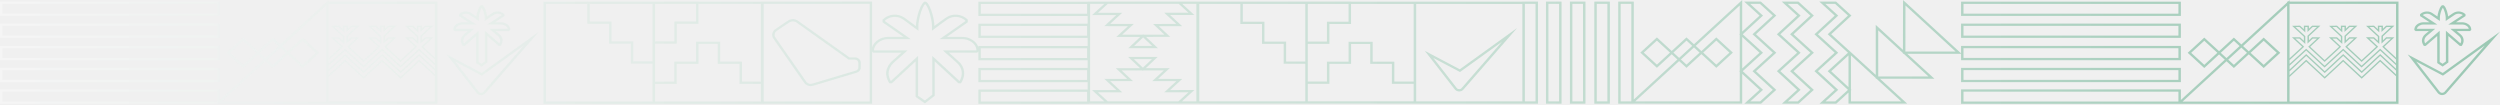
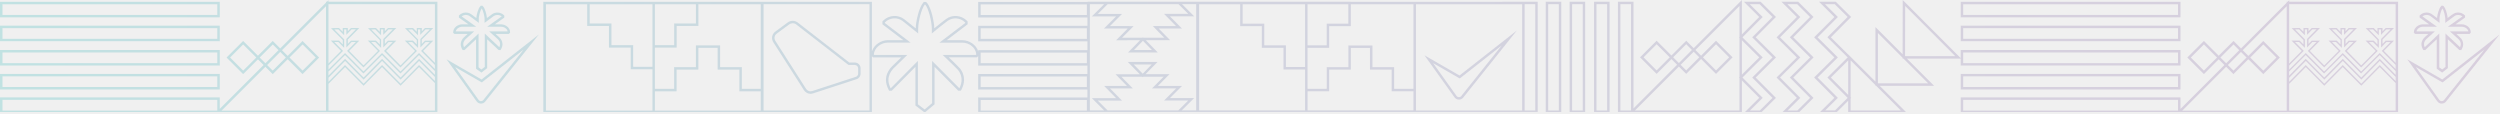
- <svg xmlns="http://www.w3.org/2000/svg" width="1440" height="60" fill="none">
-   <mask id="mask0_374_22422" style="mask-type:luminance" maskUnits="userSpaceOnUse" x="0" y="0" width="1440" height="60">
-     <path d="M975.73 25.496L971.422 21.543L962.898 29.363L954.375 21.543L944.824 30.306L954.375 39.069L962.898 31.25L966.181 34.26L941.053 57.323V0.933H932.09V59.708H941.053V59.693H1003.51V42.542L1013.49 51.74L1004.75 59.694H1014.41L1023.13 51.762L1011.45 41.012L1023.15 30.369L1011.45 19.727L1023.13 8.97L1014.28 0.919H1004.63L1013.49 8.997L1003.51 18.189V0L975.73 25.496ZM1015.5 51.747L1003.82 40.988L1015.49 30.369L1003.82 19.742L1015.5 8.994L1008.06 2.22H1013.7L1021.12 8.976L1009.44 19.733L1021.14 30.369L1009.44 41.006L1021.12 51.756L1013.83 58.394H1008.19L1015.5 51.747ZM933.507 2.234H939.638V58.407H933.507V2.234ZM976.733 26.415L1002.09 3.139V19.493L1001.82 19.749L1002.09 20.001V40.73L1001.82 40.982L1002.09 41.237V58.393H941.891L967.182 35.179L971.422 39.069L980.014 31.186L988.608 39.069L998.159 30.306L988.608 21.543L980.014 29.426L976.733 26.415ZM1003.51 21.29L1013.48 30.369L1003.51 39.442V21.29ZM981.058 30.306L988.608 23.381L996.156 30.306L988.608 37.23L981.058 30.306ZM963.9 30.331L963.927 30.306L963.9 30.281L971.422 23.381L974.729 26.415L967.182 33.341L963.9 30.331ZM946.826 30.306L954.375 23.381L961.896 30.281L961.869 30.306L961.896 30.331L954.375 37.23L946.826 30.306ZM968.184 34.26L975.731 27.334L978.971 30.306L971.422 37.23L968.184 34.26ZM1096.09 28.699L1080.43 14.326L1080.44 43.135L1064.73 28.775V28.808L1054.76 19.727L1066.43 8.97L1057.59 0.919H1047.92L1056.8 8.998L1045.12 19.747L1056.78 30.369L1045.12 40.982L1056.8 51.74L1048.05 59.694H1057.72L1064.73 53.311V59.693H1098.55L1082.87 45.361H1114.24L1098.59 30.992H1129.57V34.668H1256.17V26.454H1129.57V30.724L1096.15 0.013L1096.09 28.699ZM1058.81 51.747L1047.13 40.988L1058.79 30.369L1047.13 19.743L1058.81 8.993L1051.36 2.22H1057.01L1064.43 8.976L1052.75 19.733L1064.44 30.369L1052.75 41.006L1064.43 51.756L1057.13 58.394H1051.49L1058.81 51.747ZM1097.56 3.147L1126.44 29.692H1097.5L1097.56 3.147ZM1081.85 17.466L1096.08 30.534L1096.08 30.992H1096.58L1110.82 44.06H1081.86L1081.85 17.466ZM1130.98 27.754H1254.76V33.367H1130.98V27.754ZM1066.15 52.022L1066.43 51.762L1066.15 51.499V31.906L1080.44 44.971V45.361H1080.86L1095.12 58.392H1066.15V52.022ZM1054.76 41.012L1064.73 31.929V50.195L1054.76 41.012ZM1317.92 0.909H1317.38V1.413L1291.02 25.608L1286.71 21.657L1278.18 29.474L1269.66 21.657L1260.11 30.418L1269.66 39.181L1278.18 31.362L1281.47 34.373L1256.17 57.587V51.511H1129.57V59.79H1253.77L1253.75 59.806H1318.79V59.791H1381.53V0.909H1318.79V0.113L1317.92 0.909ZM1318.79 2.21H1380.11V33.227L1373.3 26.914L1379.17 21.492L1374.41 21.473L1372.56 23.243V20.921L1379.18 14.792L1374.41 14.783L1372.56 16.553V14.791H1369.65V16.811L1367.46 14.78L1362.86 14.873L1369.65 21.143V23.505L1367.45 21.474H1362.79L1368.67 26.92L1360.3 34.611L1351.99 26.914L1357.86 21.492L1353.1 21.473L1351.25 23.243V20.921L1357.87 14.792L1353.1 14.783L1351.25 16.553V14.791H1348.34V16.811L1346.15 14.78L1341.56 14.873L1348.34 21.143V23.505L1346.14 21.474H1341.48L1347.36 26.92L1338.99 34.611L1330.68 26.914L1336.55 21.492L1331.79 21.473L1329.94 23.243V20.921L1336.56 14.792L1331.79 14.783L1329.94 16.553V14.791H1327.03V16.811L1324.84 14.78L1320.25 14.873L1327.03 21.143V23.505L1324.83 21.474H1320.17L1326.05 26.92L1318.79 33.59V2.21ZM1292.02 26.528L1317.38 3.253V58.505H1257.17L1282.47 35.292L1286.71 39.181L1295.3 31.299L1303.89 39.181L1313.44 30.418L1303.89 21.657L1295.3 29.537L1292.02 26.528ZM1374.75 15.533L1377.22 15.539L1371.74 20.614V25.108L1374.75 22.225L1377.21 22.235L1372.15 26.915L1380.11 34.294V36.481L1370.98 28.057L1360.28 37.833L1351.76 29.977L1349.67 28.057L1338.97 37.833L1328.36 28.057L1318.79 36.793V34.652L1327.2 26.922L1322.13 22.224H1324.49L1327.85 25.322V20.834L1322.17 15.585L1324.5 15.538L1327.85 18.633V15.54H1329.12V18.419L1332.13 15.533L1334.59 15.539L1329.12 20.614V25.108L1332.13 22.225L1334.59 22.235L1329.53 26.915L1338.99 35.673L1348.51 26.922L1343.44 22.224H1345.8L1349.16 25.322V20.834L1343.48 15.585L1345.81 15.538L1349.16 18.633V15.54H1350.43V18.419L1353.44 15.533L1355.9 15.539L1350.43 20.614V25.108L1353.44 22.225L1355.9 22.235L1350.84 26.915L1360.3 35.673L1369.82 26.922L1364.75 22.224H1367.11L1370.47 25.322V20.834L1364.79 15.585L1367.13 15.538L1370.47 18.633V15.54H1371.74V18.419L1374.75 15.533ZM1296.34 30.418L1303.89 23.495L1311.44 30.418L1303.89 37.343L1296.34 30.418ZM1279.19 30.443L1279.21 30.418L1279.19 30.393L1286.71 23.495L1290.01 26.528L1282.47 33.453L1279.19 30.443ZM1262.11 30.418L1269.66 23.495L1277.18 30.393L1277.15 30.418L1277.18 30.443L1269.66 37.343L1262.11 30.418ZM1283.47 34.372L1291.02 27.447L1294.26 30.418L1286.71 37.343L1283.47 34.372ZM1370.98 29.116L1380.11 37.547V39.587L1371 31.139L1367.79 34.102C1367.29 34.569 1366.78 35.034 1366.29 35.502L1360.35 41.016L1349.69 31.138L1339.04 41.017L1337.82 39.887L1337.82 39.879L1328.37 31.138L1318.79 40.035V37.848L1328.36 29.116L1338.97 38.892L1349.67 29.116L1360.28 38.892L1370.98 29.116ZM1366.87 36.028C1367.37 35.56 1367.87 35.096 1368.37 34.63L1371 32.204L1380.11 40.653V42.839L1370.98 34.398L1361.17 43.494L1360.34 44.253L1349.67 34.398L1339.85 43.494L1339.03 44.253L1328.36 34.398L1318.79 43.262V41.102L1328.38 32.205L1339.04 42.081L1349.69 32.205L1360.35 42.082L1366.87 36.028ZM1370.98 35.462L1380.11 43.904V58.489H1318.79V44.318L1328.36 35.462L1339.03 45.316L1349.67 35.462L1360.33 45.316L1370.98 35.462ZM1130.98 52.812H1254.76V58.488H1130.98V52.812ZM188.359 0.909H187.81V1.413L161.45 25.608L157.141 21.657L148.618 29.474L140.094 21.657L130.543 30.418L140.094 39.181L148.618 31.362L151.9 34.373L126.606 57.587V51.511H0V59.79H124.208L124.19 59.806H189.228V59.791H251.964V0.909H189.228V0.113L188.359 0.909ZM189.228 2.21H250.548V33.227L243.734 26.914L249.607 21.492L244.842 21.473L242.991 23.243V20.921L249.618 14.792L244.842 14.783L242.991 16.553V14.791H240.086V16.811L237.893 14.78L233.3 14.873L240.086 21.143V23.505L237.887 21.474H233.221L239.1 26.92L230.739 34.611L222.423 26.914L228.298 21.492L223.532 21.473L221.681 23.243V20.921L228.309 14.792L223.532 14.783L221.681 16.553V14.791H218.774V16.811L216.581 14.78L211.991 14.873L218.774 21.143V23.505L216.578 21.474H211.912L217.79 26.92L209.427 34.611L201.111 26.914L206.986 21.492L202.222 21.473L200.372 23.243V20.921L206.999 14.792L202.222 14.783L200.372 16.553V14.791H197.464V16.811L195.272 14.78L190.681 14.873L197.464 21.143V23.505L195.266 21.474H190.601L196.48 26.92L189.228 33.59V2.21ZM162.452 26.528L187.81 3.253V58.505H127.61L152.902 35.292L157.141 39.181L165.733 31.299L174.326 39.181L183.878 30.418L174.326 21.657L165.733 29.537L162.452 26.528ZM245.189 15.533L247.65 15.539L242.175 20.614V25.108L245.188 22.225L247.644 22.235L242.585 26.915L250.548 34.294V36.481L241.414 28.057L230.711 37.833L222.196 29.977L220.104 28.057L209.402 37.833L198.794 28.057L189.228 36.794V34.652L197.632 26.922L192.561 22.224H194.926L198.282 25.322V20.834L192.602 15.585L194.938 15.538L198.282 18.633V15.54H199.554V18.419L202.569 15.533L205.029 15.539L199.554 20.614V25.108L202.568 22.225L205.023 22.235L199.963 26.915L209.425 35.673L218.943 26.922L213.871 22.224H216.238L219.591 25.322V20.834L213.911 15.585L216.247 15.538L219.591 18.633V15.54H220.864V18.419L223.879 15.533L226.339 15.539L220.864 20.614V25.108L223.879 22.225L226.333 22.235L221.275 26.915L230.736 35.673L240.253 26.922L235.181 22.224H237.547L240.902 25.322V20.834L235.222 15.585L237.56 15.538L240.902 18.633V15.54H242.175V18.419L245.189 15.533ZM166.776 30.418L174.326 23.495L181.875 30.418L174.326 37.343L166.776 30.418ZM149.62 30.443L149.646 30.418L149.62 30.393L157.141 23.495L160.448 26.528L152.901 33.453L149.62 30.443ZM132.546 30.418L140.094 23.495L147.616 30.393L147.589 30.418L147.616 30.443L140.094 37.343L132.546 30.418ZM153.903 34.372L161.45 27.447L164.69 30.418L157.141 37.343L153.903 34.372ZM241.412 29.116L250.548 37.547V39.587L241.43 31.139L238.242 34.089C237.732 34.56 237.224 35.031 236.722 35.502L230.79 41.016L220.121 31.138L209.477 41.017L208.262 39.898L208.27 39.889L198.809 31.138L189.228 40.035V37.849L198.792 29.116L209.401 38.892L220.101 29.116L230.71 38.892L241.412 29.116ZM237.305 36.028C237.808 35.556 238.314 35.087 238.822 34.618L241.43 32.204L250.548 40.653V42.839L241.413 34.398L231.6 43.494L230.771 44.253L220.101 34.398L210.289 43.494L209.462 44.253L198.792 34.398L189.228 43.262V41.102L198.81 32.205L209.479 42.081L220.121 32.205L230.79 42.082L237.305 36.028ZM241.414 35.462L250.548 43.904V58.489H189.228V44.318L198.793 35.462L209.46 45.316L220.102 35.462L230.769 45.316L241.414 35.462ZM1.416 52.812H125.191V58.488H1.416V52.812ZM690.504 0.916H689.09H626.466V1.017H563.531V9.23H626.466V13.64H563.531V21.855H626.466V26.508H563.531V27.189C562.478 23.616 558.279 21.249 554.453 21.249H545.381L557.441 12.836V11.312L557.043 10.949C553.764 7.937 548.553 7.57 544.936 10.085C543.467 11.048 540.289 13.407 538.22 14.958V14.779C538.22 12.059 536.557 3.979 533.934 1.396L533.548 1.017H532.217L531.826 1.434C529.329 4.097 527.577 11.683 527.577 14.779V14.996C525.418 13.406 522.205 11.045 520.89 10.104C517.249 7.575 512.031 7.937 508.754 10.948L508.356 11.313V12.836L520.417 21.249H511.343C507.662 21.249 503.498 23.616 502.328 27.183V0.941H438.246V0.943H402.332V0.939H338.295V0.943H313.088H313.003V59.771H313.088V59.776H439.9V59.756H502.328V29.732L502.949 30.344H519.253C517.412 31.996 514.533 34.574 513.574 35.402C511.562 37.382 510.407 39.904 510.407 42.324C510.407 43.872 510.956 45.744 511.877 47.331L512.25 47.973H513.743L527.39 35.354V55.803L532.744 59.543L538.406 55.17V35.354L552.054 47.973H553.547L553.921 47.33C554.84 45.744 555.388 43.873 555.388 42.324C555.388 39.667 554.255 37.201 552.223 35.402C551.32 34.513 548.683 32.173 546.602 30.344H562.847L563.531 29.67V34.723H626.466V39.133H563.531V47.348H626.466V51.567H563.531V59.791H627.57V59.684H689.09H689.383H690.504H751.863H753.266H814.273V59.724H878.31V59.708H885.879V0.933H876.906V0.951H814.273H778.195V0.917H753.266L690.504 0.916ZM667.001 27.753L660.106 21.261L674.07 21.241L667.514 15.107L680.938 15.092L673.987 8.643L687.953 8.635L680.959 2.217H689.088V58.384H680.812L687.961 51.854L674.024 51.863L680.979 45.464L667.075 45.433L673.784 39.245L659.969 39.264L666.868 32.775H649.762L656.659 39.269L642.695 39.289L649.25 45.423L636.08 45.44L643.027 51.887L629.027 51.895L636.097 58.384H627.883V2.217H636.09L629.019 8.676L642.99 8.667L636.035 15.066L649.69 15.097L642.983 21.287L656.793 21.266L649.895 27.753H667.001ZM638.099 2.218H678.957L684.535 7.336L670.597 7.344L677.549 13.795L664.146 13.811L670.705 19.948L658.728 19.964L658.453 19.706L658.177 19.965L646.393 19.982L653.089 13.804L639.44 13.773L646.405 7.365L632.454 7.374L638.099 2.218ZM878.322 2.234H884.462V58.407H878.322V2.234ZM439.9 2.241H500.911V58.454H439.9V2.241ZM377.291 25.16H389.817V13.693H402.332V2.245H438.246V46.988H427.369V35.489H414.839V23.988H400.908V35.489H388.378V46.988H377.291V25.16ZM377.291 2.245H400.915V12.392H388.402V23.859H377.291V2.245ZM339.712 2.245H375.875V23.859H375.87V35.323H364.771V23.859H352.243V12.392H339.712V2.245ZM314.504 2.245H338.295V13.693H350.825V25.16H363.356V36.625H375.875V46.988H375.862V58.47H314.504V2.245ZM815.733 2.251H876.894V58.424H815.733V2.251ZM753.266 36.727V25.28H765.737V13.834H778.195V2.252H814.273V46.951H803.136V35.504H790.665V24.059H776.792V35.504H764.32V46.951H753.266V36.727ZM753.266 2.252H776.778V12.533H764.321V23.98H753.266V2.252ZM715.866 2.252H751.85V23.98V35.426H740.809V23.98H728.338V12.533H715.866V2.252ZM690.798 2.252H714.45V13.834H726.922V25.28H739.392V36.727H751.85V58.384H690.798V2.252ZM564.948 2.318H626.154V7.93H564.948V2.318ZM528.993 14.779C528.993 12.014 530.666 4.719 532.867 2.318H532.932C535.17 4.582 536.804 12.211 536.804 14.779V17.707L537.962 16.834C539.722 15.505 544.01 12.291 545.776 11.132C548.839 9 553.241 9.311 556.026 11.853V12.191L541.177 22.55H554.453C558.194 22.55 562.361 25.16 562.37 28.907L562.232 29.043H543.072L544.349 30.164C546.44 31.995 550.108 35.227 551.214 36.314C552.993 37.889 553.973 40.023 553.973 42.324C553.973 43.656 553.496 45.277 552.698 46.672L536.991 32.199V54.564L532.698 57.879L528.806 55.158V32.199L513.154 46.672H513.098C512.299 45.276 511.823 43.655 511.823 42.324C511.823 40.23 512.839 38.031 514.576 36.32C515.782 35.281 520.169 31.341 521.486 30.158L522.724 29.043H503.565L503.426 28.908C503.624 25.16 507.755 22.55 511.343 22.55H524.62L509.772 12.191V11.852C512.553 9.31 516.959 9.002 520.027 11.135C521.596 12.258 525.906 15.432 527.842 16.857L528.993 17.706V14.779ZM564.948 14.941H626.154V20.554H564.948V14.941ZM658.451 21.567L663.642 26.453H653.256L658.451 21.567ZM377.291 48.29H389.794V36.789H402.324V25.288H413.423V36.789H425.952V48.29H438.246V58.475H377.291V48.29ZM753.28 48.253H765.737V36.805H778.209V25.359H789.249V36.805H801.719V48.253H814.273V58.384H753.28V48.253ZM564.948 27.809H626.154V33.422H564.948V27.809ZM653.121 34.077H663.508L658.312 38.962L653.121 34.077ZM564.948 40.434H626.154V46.047H564.948V40.434ZM658.585 40.564L670.372 40.548L663.676 46.726L677.574 46.756L670.609 53.166L684.528 53.157L678.805 58.383H638.1L632.445 53.194L646.417 53.186L639.466 46.734L652.619 46.718L646.062 40.581L658.036 40.565L658.311 40.823L658.585 40.564ZM564.948 52.869H626.154V58.489H564.948V52.869ZM1026.28 0.919L1035.14 8.997L1023.47 19.749L1035.13 30.369L1023.47 40.982L1035.14 51.74L1026.41 59.694H1036.06L1044.78 51.762L1033.1 41.012L1044.8 30.369L1033.1 19.727L1044.78 8.97L1035.93 0.919H1026.28ZM1037.15 51.747L1025.47 40.988L1037.15 30.369L1025.47 19.742L1037.15 8.994L1029.71 2.22H1035.35L1042.77 8.976L1031.09 19.733L1042.79 30.369L1031.09 41.006L1042.77 51.756L1035.48 58.394H1029.85L1037.15 51.747ZM918.312 59.708H927.275V0.933H918.312V59.708ZM919.728 2.234H925.859V58.407H919.728V2.234ZM904.267 59.708H913.23V0.933H904.267V59.708ZM905.684 2.234H911.815V58.407H905.684V2.234ZM890.488 59.708H899.451V0.933H890.488V59.708ZM891.904 2.234H898.035V58.407H891.904V2.234ZM1129.57 9.175H1256.17V0.961H1129.57V9.175ZM1130.98 2.261H1254.76V7.874H1130.98V2.261ZM0 9.175H126.606V0.961H0V9.175ZM1.416 2.261H125.191V7.874H1.416V2.261ZM1406.55 3.019L1406.25 3.322C1404.98 4.581 1404.13 7.776 1403.97 9.505C1402.9 8.771 1401.58 7.872 1400.99 7.478C1398.98 6.172 1396.09 6.36 1394.28 7.911L1393.95 8.189V9.262L1399.43 12.824H1395.85C1393.45 12.824 1390.79 14.434 1390.66 16.829L1390.63 17.243L1391.35 17.903H1399.03C1398.12 18.658 1397.16 19.457 1396.77 19.774C1395.66 20.796 1395.02 22.108 1395.02 23.372C1395.02 24.182 1395.32 25.154 1395.83 25.973L1396.13 26.446H1397.22L1403.84 20.733V36.321L1406.97 38.362L1410.25 36.005V20.733L1416.87 26.446H1417.96L1418.26 25.973C1418.77 25.153 1419.07 24.182 1419.07 23.372C1419.07 21.983 1418.44 20.697 1417.32 19.775C1416.95 19.437 1416.06 18.689 1415.1 17.903H1422.74L1423.44 17.263V16.876C1423.44 14.488 1420.7 12.824 1418.25 12.824H1414.66L1420.14 9.262V8.189L1419.81 7.916C1418 6.359 1415.12 6.17 1413.12 7.464C1412.46 7.866 1411.16 8.764 1410.12 9.488C1409.95 7.898 1409.17 4.534 1407.82 3.293L1407.52 3.019H1406.55ZM1405.36 10.023C1405.36 8.805 1406.1 5.763 1407.05 4.479C1408.02 5.742 1408.73 8.938 1408.73 10.023V12.094L1409.87 11.292C1410.79 10.65 1413.01 9.096 1413.92 8.537C1415.31 7.638 1417.26 7.71 1418.6 8.671L1410.22 14.126H1418.25C1419.92 14.126 1421.78 15.167 1422 16.602H1411.39L1412.78 17.737C1414.65 19.271 1415.91 20.32 1416.34 20.717C1417.19 21.415 1417.66 22.358 1417.66 23.372C1417.66 23.849 1417.5 24.434 1417.23 24.97L1408.83 17.728V35.373L1406.93 36.741L1405.26 35.65V17.728L1396.86 24.97C1396.6 24.434 1396.44 23.848 1396.44 23.372C1396.44 22.451 1396.92 21.474 1397.74 20.722C1398.32 20.256 1400.32 18.581 1401.33 17.733L1402.68 16.602H1392.11C1392.4 15.166 1394.24 14.126 1395.85 14.126H1403.87L1395.49 8.671C1396.83 7.71 1398.79 7.64 1400.17 8.535C1400.98 9.078 1403.22 10.615 1404.22 11.306L1405.36 12.085V10.023ZM276.984 3.019L276.681 3.322C275.415 4.581 274.559 7.776 274.401 9.505C273.33 8.771 272.015 7.871 271.426 7.478C269.412 6.172 266.525 6.36 264.716 7.911L264.387 8.189V9.262L269.863 12.824H266.28C263.88 12.824 261.222 14.434 261.092 16.826L261.069 17.242L261.785 17.903H269.465C268.559 18.658 267.598 19.457 267.207 19.774C266.092 20.796 265.454 22.108 265.454 23.372C265.454 24.182 265.758 25.154 266.267 25.973L266.561 26.446H267.655L274.278 20.733V36.321L277.409 38.362L280.683 36.005V20.733L287.305 26.446H288.399L288.694 25.973C289.202 25.153 289.506 24.182 289.506 23.372C289.506 21.983 288.873 20.697 287.753 19.775C287.388 19.437 286.492 18.689 285.538 17.903H293.176L293.87 17.263V16.876C293.87 14.488 291.135 12.824 288.68 12.824H285.096L290.573 9.262V8.187L290.248 7.916C288.435 6.359 285.551 6.17 283.556 7.464C282.899 7.866 281.591 8.764 280.551 9.488C280.384 7.898 279.601 4.534 278.251 3.293L277.951 3.019H276.984ZM275.791 10.023C275.791 8.805 276.538 5.763 277.487 4.479C278.457 5.742 279.169 8.938 279.169 10.023V12.094L280.308 11.292C281.221 10.65 283.441 9.096 284.358 8.537C285.742 7.64 287.692 7.71 289.033 8.671L280.65 14.126H288.68C290.356 14.126 292.219 15.167 292.432 16.602H281.823L283.213 17.737C285.089 19.271 286.345 20.32 286.779 20.717C287.624 21.415 288.09 22.358 288.09 23.372C288.09 23.849 287.93 24.434 287.664 24.97L279.266 17.728V35.373L277.367 36.741L275.694 35.65V17.728L267.298 24.97C267.029 24.434 266.87 23.849 266.87 23.372C266.87 22.451 267.357 21.474 268.175 20.722C268.754 20.256 270.757 18.581 271.769 17.733L273.12 16.602H262.544C262.838 15.166 264.677 14.126 266.28 14.126H274.309L265.927 8.671C267.265 7.709 269.22 7.64 270.602 8.535C271.416 9.078 273.653 10.615 274.657 11.306L275.791 12.085V10.023ZM453.848 11.854L446.609 16.735C444.701 18.02 444.207 20.462 445.482 22.293L463.192 47.709C464.03 48.911 465.464 49.601 466.958 49.601C467.418 49.601 467.886 49.535 468.342 49.398L493.483 41.874C494.87 41.459 495.801 40.281 495.801 38.94V36.128C495.801 34.427 494.295 33.043 492.441 33.043H489.299L459.618 11.921C458.76 11.312 457.721 11.005 456.682 11.005C455.685 11.005 454.688 11.287 453.848 11.854ZM464.386 47.008L446.676 21.593C445.801 20.337 446.139 18.663 447.447 17.781L454.687 12.901C455.279 12.501 455.981 12.303 456.683 12.303C457.415 12.303 458.146 12.519 458.75 12.948L488.622 34.206L488.814 34.343H492.441C493.512 34.343 494.385 35.144 494.385 36.128V38.94C494.385 39.715 493.846 40.397 493.043 40.637L467.903 48.163C467.591 48.257 467.271 48.302 466.955 48.302C465.936 48.302 464.957 47.83 464.386 47.008ZM1129.57 21.799H1256.17V13.586H1129.57V21.799ZM1130.98 14.886H1254.76V20.498H1130.98V14.886ZM0 21.799H126.606V13.586H0V21.799ZM1.416 14.886H125.191V20.498H1.416V14.886ZM840.84 39.917L820.66 29.259L837.933 51.465C838.509 52.206 839.408 52.646 840.4 52.674C840.431 52.675 840.465 52.675 840.498 52.675C841.451 52.675 842.337 52.288 842.943 51.602L873.825 16.152L840.84 39.917ZM865.088 24.1L841.84 50.787C841.496 51.176 840.993 51.385 840.442 51.375C839.897 51.359 839.403 51.117 839.086 50.71L825.594 33.365L840.962 41.482L865.088 24.1ZM1407.02 42.02L1386.83 31.36L1404.11 53.568C1404.69 54.308 1405.58 54.75 1406.58 54.777C1406.61 54.778 1406.64 54.778 1406.67 54.778C1407.63 54.778 1408.51 54.391 1409.12 53.706L1440 18.255L1407.02 42.02ZM1431.26 26.203L1408.02 52.89C1407.67 53.278 1407.17 53.492 1406.62 53.477C1406.07 53.462 1405.58 53.22 1405.26 52.812L1391.77 35.467L1407.14 43.584L1431.26 26.203ZM277.45 42.02L257.269 31.36L274.544 53.568C275.121 54.308 276.018 54.75 277.01 54.777C277.043 54.778 277.075 54.778 277.109 54.778C278.062 54.778 278.947 54.391 279.554 53.706L310.435 18.255L277.45 42.02ZM301.698 26.203L278.45 52.89C278.106 53.278 277.605 53.492 277.053 53.477C276.508 53.462 276.014 53.22 275.697 52.812L262.205 35.467L277.573 43.584L301.698 26.203ZM0 34.668H126.606V26.454H0V34.668ZM1.416 27.754H125.191V33.367H1.416V27.754ZM1129.57 47.293H1256.17V39.078H1129.57V47.293ZM1130.98 40.38H1254.76V45.993H1130.98V40.38ZM0 47.293H126.606V39.078H0V47.293ZM1.416 40.38H125.191V45.993H1.416V40.38Z" fill="white" />
-   </mask>
-   <g mask="url(#mask0_374_22422)">
-     <rect width="1440.39" height="61" fill="url(#paint0_linear_374_22422)" />
+ <svg xmlns="http://www.w3.org/2000/svg" width="993" height="45" viewBox="0 0 993 45" fill="none">
+   <g clip-path="url(#clip0_29_5)">
+     <g opacity="0.2">
+       <mask id="mask0_29_5" style="mask-type:luminance" maskUnits="userSpaceOnUse" x="0" y="0" width="993" height="45">
+         <path d="M0.98 30.33H86.32V34.55H0.98V30.33ZM0 35.53H87.29V29.36H0V35.53ZM779.78 30.33H865.12V34.55H779.78V30.33ZM778.8 35.53H866.09V29.36H778.8V35.53ZM0.98 20.85H86.32V25.07H0.98V20.85ZM0 26.04H87.29V19.87H0V26.04ZM208.01 19.68L191.98 39.73C191.74 40.02 191.4 40.18 191.02 40.17C190.64 40.16 190.3 39.98 190.08 39.67L180.78 26.64L191.38 32.74L208.01 19.68ZM191.29 31.57L177.38 23.56L189.29 40.24C189.69 40.8 190.31 41.13 190.99 41.15C191.01 41.15 191.04 41.15 191.06 41.15C191.72 41.15 192.33 40.86 192.74 40.34L214.03 13.71L191.29 31.56V31.57ZM986.81 19.68L970.78 39.73C970.54 40.02 970.2 40.18 969.82 40.17C969.44 40.16 969.1 39.98 968.89 39.67L959.59 26.64L970.19 32.74L986.82 19.68H986.81ZM970.09 31.57L956.18 23.56L968.09 40.24C968.49 40.8 969.11 41.13 969.79 41.15C969.81 41.15 969.84 41.15 969.86 41.15C970.52 41.15 971.13 40.86 971.55 40.34L992.84 13.71L970.1 31.56L970.09 31.57ZM596.45 18.1L580.42 38.15C580.18 38.44 579.84 38.6 579.46 38.59C579.08 38.58 578.74 38.4 578.52 38.09L569.22 25.06L579.82 31.16L596.45 18.1ZM579.73 29.99L565.82 21.98L577.73 38.66C578.13 39.22 578.75 39.55 579.43 39.57C579.45 39.57 579.48 39.57 579.5 39.57C580.16 39.57 580.77 39.28 581.19 38.76L602.48 12.13L579.74 29.98L579.73 29.99ZM0.98 11.18H86.32V15.4H0.98V11.18ZM0 16.37H87.29V10.2H0V16.37ZM779.78 11.18H865.12V15.4H779.78V11.18ZM778.8 16.37H866.09V10.2H778.8V16.37ZM320.18 35.31L307.97 16.22C307.37 15.28 307.6 14.02 308.5 13.36L313.49 9.69C313.9 9.39 314.38 9.24 314.87 9.24C315.36 9.24 315.88 9.4 316.29 9.73L336.89 25.7L337.02 25.8H339.52C340.26 25.8 340.86 26.4 340.86 27.14V29.25C340.86 29.83 340.49 30.34 339.94 30.52L322.61 36.17C322.39 36.24 322.17 36.28 321.96 36.28C321.26 36.28 320.58 35.92 320.19 35.31M312.91 8.9L307.92 12.57C306.61 13.54 306.26 15.37 307.14 16.75L319.35 35.84C319.93 36.74 320.92 37.26 321.95 37.26C322.27 37.26 322.59 37.21 322.9 37.11L340.23 31.46C341.19 31.15 341.83 30.26 341.83 29.26V27.15C341.83 25.87 340.79 24.83 339.51 24.83H337.34L316.88 8.96C316.29 8.5 315.57 8.27 314.86 8.27C314.15 8.27 313.48 8.48 312.91 8.91M190.15 7.53C190.15 6.61 190.67 4.33 191.32 3.36C191.99 4.31 192.48 6.71 192.48 7.53V9.09L193.27 8.49C193.9 8.01 195.43 6.84 196.06 6.42C197.01 5.75 198.36 5.8 199.28 6.52L193.5 10.62H199.04C200.2 10.62 201.48 11.4 201.63 12.48H194.31L195.27 13.33C196.56 14.48 197.43 15.27 197.73 15.57C198.31 16.09 198.63 16.8 198.63 17.56C198.63 17.92 198.52 18.36 198.34 18.76L192.55 13.32V26.57L191.24 27.6L190.09 26.78V13.32L184.3 18.76C184.12 18.36 184.01 17.92 184.01 17.56C184.01 16.87 184.35 16.13 184.91 15.57C185.31 15.22 186.69 13.96 187.39 13.32L188.32 12.47H181.03C181.23 11.39 182.5 10.61 183.61 10.61H189.15L183.37 6.51C184.29 5.79 185.64 5.74 186.59 6.41C187.15 6.82 188.69 7.97 189.39 8.49L190.17 9.08V7.53H190.15ZM190.97 2.27L190.76 2.5C189.89 3.45 189.3 5.85 189.19 7.15C188.45 6.6 187.55 5.92 187.14 5.63C185.75 4.65 183.76 4.79 182.51 5.96L182.28 6.17V6.98L186.06 9.66H183.59C181.94 9.66 180.1 10.87 180.01 12.67L179.99 12.98L180.48 13.48H185.77C185.15 14.05 184.48 14.65 184.21 14.89C183.44 15.66 183 16.64 183 17.59C183 18.2 183.21 18.93 183.56 19.54L183.76 19.89H184.51L189.08 15.6V27.31L191.24 28.84L193.5 27.07V15.6L198.07 19.89H198.82L199.02 19.54C199.37 18.92 199.58 18.19 199.58 17.59C199.58 16.55 199.14 15.58 198.37 14.89C198.12 14.64 197.5 14.08 196.84 13.48H202.11L202.59 13V12.71C202.59 10.92 200.7 9.67 199.01 9.67H196.54L200.31 6.99V6.18L200.09 5.97C198.84 4.8 196.85 4.66 195.48 5.63C195.03 5.93 194.13 6.61 193.41 7.15C193.29 5.96 192.75 3.43 191.82 2.5L191.61 2.29H190.94L190.97 2.27ZM968.95 7.53C968.95 6.61 969.47 4.33 970.12 3.36C970.79 4.31 971.28 6.71 971.28 7.53V9.09L972.07 8.49C972.7 8.01 974.23 6.84 974.86 6.42C975.82 5.75 977.16 5.8 978.08 6.52L972.3 10.62H977.84C979 10.62 980.28 11.4 980.43 12.48H973.11L974.07 13.33C975.36 14.48 976.23 15.27 976.53 15.57C977.11 16.09 977.43 16.8 977.43 17.56C977.43 17.92 977.32 18.36 977.14 18.76L971.35 13.32V26.57L970.04 27.6L968.89 26.78V13.32L963.1 18.76C962.92 18.36 962.81 17.92 962.81 17.56C962.81 16.87 963.15 16.13 963.71 15.57C964.11 15.22 965.49 13.96 966.19 13.32L967.12 12.47H959.83C960.03 11.39 961.3 10.61 962.41 10.61H967.95L962.17 6.51C963.09 5.79 964.44 5.74 965.39 6.41C965.95 6.82 967.49 7.97 968.19 8.49L968.97 9.08V7.53H968.95ZM969.77 2.27L969.56 2.5C968.69 3.45 968.1 5.85 967.99 7.15C967.25 6.6 966.35 5.92 965.94 5.63C964.55 4.65 962.56 4.79 961.31 5.96L961.08 6.17V6.98L964.85 9.66H962.38C960.73 9.66 958.89 10.87 958.8 12.67L958.78 12.98L959.27 13.47H964.56C963.94 14.04 963.27 14.64 963 14.88C962.23 15.65 961.79 16.63 961.79 17.58C961.79 18.19 962 18.92 962.35 19.53L962.55 19.88H963.3L967.87 15.59V27.3L970.03 28.83L972.29 27.06V15.59L976.86 19.88H977.61L977.81 19.53C978.16 18.91 978.37 18.18 978.37 17.58C978.37 16.54 977.93 15.57 977.16 14.88C976.91 14.63 976.29 14.07 975.63 13.47H980.9L981.38 12.99V12.7C981.38 10.91 979.49 9.66 977.8 9.66H975.33L979.11 6.98V6.17L978.89 5.96C977.64 4.79 975.65 4.65 974.28 5.62C973.83 5.92 972.93 6.6 972.21 7.14C972.09 5.95 971.55 3.42 970.62 2.49L970.41 2.28H969.74L969.77 2.27ZM0.98 1.7H86.32V5.92H0.98V1.7ZM0 6.89H87.29V0.72H0V6.89ZM779.78 1.7H865.12V5.92H779.78V1.7ZM778.8 6.89H866.09V0.72H778.8V6.89ZM614.94 1.68H619.17V43.88H614.94V1.68ZM613.96 44.49H620.14V0.7H613.96V44.49ZM624.44 1.68H628.67V43.88H624.44V1.68ZM623.46 44.49H629.64V0.7H623.46V44.49ZM634.12 1.68H638.35V43.88H634.12V1.68ZM633.15 44.49H639.33V0.7H633.15V44.49ZM715.08 38.87L707.03 30.79L715.08 22.81L707.03 14.83L715.08 6.76L709.95 1.67H713.84L718.96 6.74L710.91 14.82L718.97 22.81L710.91 30.8L718.96 38.88L713.93 43.87H710.05L715.09 38.88L715.08 38.87ZM707.59 0.69L713.7 6.76L705.65 14.84L713.69 22.82L705.65 30.79L713.7 38.87L708.03 44.49H714.69L720.34 38.88L712.29 30.8L720.36 22.8L712.29 14.81L720.34 6.73L714.24 0.68H707.58L707.59 0.69ZM389.51 39.72H431.71V43.94H389.51V39.72ZM454.07 30.47H462.2L457.58 35.1L467.16 35.12L462.36 39.94H471.96L468.01 43.86H439.94L436.04 39.96H445.67L440.88 35.11H449.95L445.43 30.49H453.68L453.87 30.67L454.06 30.47H454.07ZM389.51 30.37H431.71V34.59H389.51V30.37ZM450.31 25.6H457.47L453.89 29.27L450.31 25.6ZM389.51 20.89H431.71V25.11H389.51V20.89ZM519.36 36.25H527.95V27.65H536.55V19.05H544.16V27.65H552.76V36.25H561.42V43.86H519.37V36.25H519.36ZM260.13 36.28H268.75V27.64H277.39V19H285.04V27.64H293.68V36.28H302.16V43.93H260.13V36.28ZM453.98 16.2L457.56 19.87H450.4L453.98 16.2ZM389.51 11.22H431.71V15.44H389.51V11.22ZM364.72 11.1C364.72 9.02 365.87 3.54 367.39 1.74H367.44C368.98 3.44 370.11 9.17 370.11 11.1V13.3L370.91 12.64C372.12 11.64 375.08 9.23 376.3 8.36C378.41 6.76 381.45 6.99 383.37 8.9V9.16L373.13 16.94H382.28C384.86 16.94 387.73 18.9 387.74 21.72L387.64 21.82H374.43L375.31 22.66C376.75 24.04 379.28 26.46 380.04 27.28C381.27 28.46 381.94 30.07 381.94 31.79C381.94 32.79 381.61 34.01 381.06 35.06L370.23 24.19V40.99L367.27 43.48L364.59 41.44V24.19L353.8 35.06H353.76C353.21 34.01 352.88 32.79 352.88 31.79C352.88 30.22 353.58 28.57 354.78 27.28C355.61 26.5 358.64 23.54 359.54 22.65L360.39 21.81H347.18L347.09 21.71C347.23 18.89 350.07 16.93 352.55 16.93H361.7L351.46 9.15V8.89C353.38 6.98 356.42 6.75 358.53 8.35C359.61 9.19 362.58 11.58 363.92 12.65L364.71 13.29V11.09L364.72 11.1ZM389.51 1.74H431.71V5.96H389.51V1.74ZM476.28 1.69H492.59V10.39H501.19V18.99H509.79V27.59H518.38V43.86H476.29V1.69H476.28ZM493.57 1.69H518.38V26.61H510.77V18.01H502.17V9.41H493.57V1.69ZM519.35 1.69H535.56V9.41H526.97V18.01H519.35V1.69ZM519.35 27.59V18.99H527.95V10.39H536.54V1.69H561.42V35.27H553.74V26.67H545.14V18.07H535.58V26.67H526.98V35.27H519.36V27.59H519.35ZM562.42 1.69H604.59V43.89H562.42V1.69ZM216.84 1.69H233.24V10.29H241.88V18.9H250.52V27.51H259.15V35.3V43.93H216.85V1.69H216.84ZM234.22 1.69H259.15V17.93V26.54H251.5V17.93H242.86V9.32H234.22V1.69ZM260.13 1.69H276.42V9.31H267.79V17.92H260.13V1.69ZM260.13 18.9H268.77V10.29H277.4V1.69H302.16V35.3H294.66V26.66H286.02V18.02H276.41V26.66H267.77V35.3H260.13V18.9ZM303.3 1.68H345.37V43.91H303.3V1.68ZM605.58 1.68H609.81V43.88H605.58V1.68ZM439.95 1.67H468.12L471.97 5.51H462.36L467.15 10.36H457.91L462.43 14.98H454.17L453.98 14.8L453.79 15H445.67L450.29 10.37L440.88 10.35L445.68 5.54H436.06L439.95 1.67ZM459.88 20.85L455.13 15.97L464.76 15.95L460.24 11.34H469.49L464.7 6.48H474.33L469.51 1.65H475.11V43.84H469.4L474.33 38.94H464.72L469.51 34.14L459.92 34.12L464.54 29.47H455.01L459.77 24.61H447.98L452.74 29.49L443.11 29.51L447.63 34.12H438.55L443.34 38.98H433.69L438.56 43.86H432.9V1.67H438.56L433.68 6.52H443.31L438.52 11.32L447.93 11.34L443.31 15.99L452.83 15.97L448.07 20.84H459.86L459.88 20.85ZM476.08 0.69H431.93V0.77H388.54V6.94H431.93V10.25H388.54V16.42H431.93V19.92H388.54V20.43C387.81 17.75 384.92 15.97 382.28 15.97H376.02L384.34 9.65V8.51L384.07 8.24C381.81 5.98 378.22 5.7 375.72 7.59C374.71 8.31 372.52 10.09 371.09 11.25V11.11C371.09 9.07 369.94 3 368.13 1.06L367.86 0.78H366.94L366.67 1.09C364.95 3.09 363.74 8.79 363.74 11.11V11.27C362.25 10.08 360.04 8.3 359.13 7.6C356.62 5.7 353.02 5.97 350.76 8.23L350.49 8.5V9.64L358.81 15.96H352.55C350.01 15.96 347.14 17.74 346.33 20.42V0.71H302.15H277.39H233.24H215.86H215.8V44.49H346.33V22.33L346.76 22.79H358C356.73 24.03 354.75 25.97 354.08 26.59C352.69 28.08 351.9 29.97 351.9 31.79C351.9 32.95 352.28 34.36 352.91 35.55L353.17 36.03H354.2L363.61 26.55V41.91L366.99 44.48H367.59L371.21 41.43V26.54L380.62 36.02H381.65L381.91 35.54C382.54 34.35 382.92 32.94 382.92 31.78C382.92 29.78 382.14 27.93 380.74 26.58C380.12 25.91 378.3 24.15 376.86 22.78H388.06L388.53 22.27V26.07H431.92V29.38H388.53V35.55H431.92V38.72H388.53V44.47H610.78V0.7H604.59L561.41 0.71H536.53V0.68H519.34H476.07L476.08 0.69ZM0.98 39.67H86.32V43.93H0.98V39.67ZM166.45 26.64L172.75 32.98V43.94H130.47V33.29L137.06 26.64L144.41 34.04L151.75 26.64L159.1 34.04L166.44 26.64H166.45ZM163.62 27.06C163.97 26.71 164.31 26.35 164.66 26L166.46 24.19L172.75 30.54V32.18L166.45 25.84L159.68 32.67L159.11 33.24L151.75 25.84L144.98 32.67L144.41 33.24L137.05 25.84L130.46 32.5V30.88L137.07 24.2L144.43 31.62L151.77 24.2L159.12 31.62L163.61 27.07L163.62 27.06ZM166.45 21.87L172.75 28.2V29.73L166.46 23.38L164.26 25.6C163.91 25.95 163.56 26.31 163.21 26.66L159.12 30.8L151.76 23.38L144.42 30.8L143.58 29.96L137.06 23.38L130.45 30.06V28.42L137.04 21.86L144.36 29.2L151.74 21.86L159.05 29.2L166.43 21.86L166.45 21.87ZM106.11 25.82L111.31 20.62L113.54 22.85L108.33 28.05L106.1 25.82H106.11ZM91.39 22.85L96.59 17.65L101.78 22.83L101.76 22.85L101.78 22.87L96.59 28.05L91.39 22.85ZM103.16 22.87L103.18 22.85L103.16 22.83L108.35 17.65L110.63 19.93L105.43 25.13L103.17 22.87H103.16ZM114.99 22.85L120.2 17.65L125.41 22.85L120.2 28.05L114.99 22.85ZM169.05 11.67H170.75L166.97 15.49V18.87L169.05 16.7H170.74L167.25 20.22L172.74 25.76V27.4L166.44 21.07L159.06 28.41L153.19 22.51L151.75 21.07L144.37 28.41L137.06 21.07L130.47 27.63V26.02L136.26 20.21L132.76 16.68H134.39L136.7 19.01V15.64L132.78 11.7L134.39 11.66L136.69 13.99V11.67H137.57V13.83L139.65 11.66H141.35L137.57 15.48V18.86L139.65 16.69H141.34L137.85 20.21L144.37 26.79L150.93 20.22L147.43 16.69H149.06L151.37 19.02V15.65L147.45 11.71L149.06 11.67L151.36 14V11.68H152.24V13.84L154.32 11.67H156.02L152.25 15.49V18.87L154.33 16.7H156.02L152.53 20.22L159.05 26.8L165.61 20.23L162.11 16.7H163.74L166.05 19.03V15.66L162.13 11.72L163.74 11.68L166.04 14.01V11.69H166.92V13.85L169 11.68L169.05 11.67ZM112.01 19.93L129.49 2.45V43.96H87.98L105.42 26.52L108.34 29.44L114.26 23.52L120.18 29.44L126.77 22.86L120.18 16.28L114.26 22.2L112 19.94L112.01 19.93ZM130.47 1.66H172.75V24.96L168.05 20.22L172.1 16.15H168.81L167.53 17.47V15.72L172.1 11.12H168.81L167.54 12.44V11.12H165.54V12.64L164.03 11.11L160.86 11.18L165.54 15.89V17.66L164.02 16.13H160.8L164.85 20.22L159.09 26L153.36 20.22L157.41 16.15H154.12L152.84 17.47V15.72L157.41 11.12H154.12L152.84 12.44V11.12H150.84V12.64L149.33 11.11L146.17 11.18L150.85 15.89V17.66L149.33 16.13H146.11L150.16 20.22L144.39 26L138.66 20.22L142.71 16.15H139.42L138.14 17.47V15.72L142.71 11.12H139.42L138.14 12.44V11.12H136.14V12.64L134.63 11.11L131.47 11.18L136.15 15.89V17.66L134.63 16.13H131.41L135.46 20.22L130.46 25.23V1.66H130.47ZM129.87 0.68H129.49V1.06L111.31 19.24L108.34 16.27L102.46 22.14L96.58 16.27L89.99 22.85L96.58 29.43L102.46 23.56L104.72 25.82L87.28 43.26V38.69H0V44.48H173.72V0.68H130.47V0.08L129.87 0.68ZM779.78 39.67H865.12V43.93H779.78V39.67ZM945.25 26.64L951.55 32.98V43.94H909.27V33.29L915.86 26.64L923.21 34.04L930.55 26.64L937.9 34.04L945.24 26.64H945.25ZM942.41 27.06C942.75 26.71 943.1 26.36 943.45 26.01L945.26 24.19L951.55 30.54V32.18L945.25 25.84L938.48 32.67L937.91 33.24L930.55 25.84L923.78 32.67L923.21 33.24L915.85 25.84L909.26 32.5V30.88L915.87 24.2L923.23 31.62L930.57 24.2L937.92 31.62L942.41 27.07V27.06ZM945.24 21.87L951.54 28.2V29.73L945.25 23.38L943.04 25.61C942.69 25.96 942.34 26.31 942 26.66L937.91 30.8L930.55 23.38L923.21 30.8L922.36 29.95L915.84 23.38L909.24 30.06V28.42L915.83 21.86L923.14 29.2L930.52 21.86L937.83 29.2L945.21 21.86L945.24 21.87ZM884.91 25.82L890.11 20.62L892.34 22.85L887.14 28.05L884.91 25.82ZM870.19 22.85L875.39 17.65L880.58 22.83L880.56 22.85L880.58 22.87L875.39 28.05L870.19 22.85ZM881.96 22.87L881.98 22.85L881.96 22.83L887.15 17.65L889.43 19.93L884.23 25.13L881.97 22.87H881.96ZM893.79 22.85L899 17.65L904.2 22.85L899 28.05L893.79 22.85ZM947.85 11.67H949.55L945.77 15.49V18.87L947.85 16.7H949.54L946.05 20.22L951.54 25.76V27.4L945.24 21.07L937.86 28.41L931.99 22.51L930.55 21.07L923.17 28.41L915.86 21.07L909.27 27.63V26.02L915.06 20.21L911.56 16.68H913.19L915.5 19.01V15.64L911.58 11.7L913.19 11.66L915.49 13.99V11.67H916.37V13.83L918.45 11.66H920.15L916.38 15.48V18.86L918.46 16.69H920.15L916.66 20.21L923.18 26.79L929.74 20.22L926.24 16.69H927.87L930.18 19.02V15.65L926.26 11.71L927.87 11.67L930.17 14V11.68H931.05V13.84L933.13 11.67H934.83L931.06 15.49V18.87L933.14 16.7H934.83L931.34 20.22L937.86 26.8L944.42 20.23L940.92 16.7H942.55L944.86 19.03V15.66L940.94 11.72L942.55 11.68L944.85 14.01V11.69H945.73V13.85L947.81 11.68L947.85 11.67ZM890.8 19.93L908.28 2.45V43.96H866.77L884.21 26.52L887.13 29.44L893.05 23.52L898.97 29.44L905.56 22.86L898.97 16.28L893.05 22.2L890.79 19.94L890.8 19.93ZM909.27 1.66H951.55V24.96L946.85 20.22L950.9 16.15H947.61L946.33 17.47V15.72L950.9 11.12H947.61L946.34 12.44V11.12H944.34V12.64L942.83 11.11L939.66 11.18L944.34 15.89V17.66L942.82 16.13H939.6L943.65 20.22L937.88 26L932.15 20.22L936.2 16.15H932.91L931.63 17.47V15.72L936.2 11.12H932.91L931.63 12.44V11.12H929.63V12.64L928.12 11.11L924.96 11.18L929.64 15.89V17.66L928.13 16.13H924.91L928.96 20.22L923.19 26L917.46 20.22L921.51 16.15H918.22L916.94 17.47V15.72L921.51 11.12H918.22L916.94 12.44V11.12H914.94V12.64L913.43 11.11L910.26 11.18L914.94 15.89V17.66L913.42 16.13H910.2L914.25 20.22L909.25 25.23V1.66H909.27ZM908.67 0.68H908.29V1.06L890.12 19.24L887.15 16.27L881.27 22.14L875.39 16.27L868.8 22.85L875.39 29.43L881.27 23.56L883.53 25.82L866.09 43.26V38.69H778.8V44.48H952.52V0.68H909.27V0.08L908.67 0.68ZM727.22 30.81L734.1 23.99V37.71L727.22 30.81ZM735.07 39.08L735.27 38.89L735.07 38.69V23.97L744.92 33.79V34.08H745.21L755.04 43.87H735.07V39.08ZM779.78 20.85H865.12V25.07H779.78V20.85ZM745.9 13.12L755.72 22.94V23.28H756.06L765.88 33.1H745.91V13.12H745.9ZM756.73 2.36L776.64 22.3H756.69L756.73 2.36ZM730.01 38.87L721.96 30.79L730 22.81L721.96 14.83L730.01 6.75L724.88 1.66H728.77L733.89 6.73L725.84 14.81L733.9 22.8L725.84 30.79L733.89 38.87L728.86 43.86H724.97L730.01 38.87ZM755.72 21.56L744.92 10.76V32.4L734.1 21.61V21.64L727.22 14.82L735.27 6.74L729.17 0.69H722.5L728.62 6.76L720.57 14.83L728.61 22.81L720.57 30.78L728.62 38.86L722.94 44.48H729.6L734.08 40.04V44.48H757.04L746.59 34.07H768.22L757.43 23.28H778.79V26.04H866.08V19.87H778.79V23.08L755.76 0L755.72 21.55V21.56ZM667.53 25.74L672.73 20.54L674.96 22.77L669.76 27.97L667.53 25.74ZM652.81 22.77L658.01 17.57L663.2 22.75L663.18 22.77L663.2 22.79L658.01 27.97L652.81 22.77ZM664.58 22.78L664.6 22.76L664.58 22.74L669.77 17.56L672.05 19.84L666.85 25.04L664.59 22.78H664.58ZM676.41 22.77L681.61 17.57L686.82 22.77L681.61 27.97L676.41 22.77ZM691.89 15.99L698.77 22.81L691.89 29.63V15.99ZM673.42 19.84L690.91 2.36V14.65L690.72 14.84L690.91 15.03V30.6L690.72 30.79L690.91 30.98V43.87H649.4L666.84 26.43L669.76 29.35L675.68 23.43L681.6 29.35L688.19 22.77L681.6 16.19L675.68 22.11L673.42 19.85V19.84ZM643.62 1.68H647.85V43.88H643.62V1.68ZM700.15 38.87L692.1 30.79L700.15 22.81L692.1 14.83L700.15 6.76L695.02 1.67H698.91L704.03 6.74L695.98 14.82L704.04 22.81L695.98 30.8L704.03 38.88L699 43.87H695.11L700.15 38.88V38.87ZM672.74 19.15L669.77 16.18L663.89 22.05L658.01 16.18L651.42 22.76L658.01 29.34L663.89 23.47L666.15 25.73L648.83 43.05V0.7H642.65V44.49H691.89V31.96L698.77 38.87L693.1 44.49H699.76L705.41 38.88L697.36 30.8L705.43 22.8L697.36 14.81L705.41 6.73L699.31 0.68H692.65L698.76 6.75L691.88 13.65V0L672.73 19.15H672.74Z" fill="white" />
+       </mask>
+       <g mask="url(#mask0_29_5)">
+         <path d="M992.83 0H0V44.49H992.83V0Z" fill="url(#paint0_linear_29_5)" />
+       </g>
+     </g>
  </g>
  <defs>
-     <linearGradient id="paint0_linear_374_22422" x1="0" y1="30.5" x2="1440.39" y2="30.5" gradientUnits="userSpaceOnUse">
-       <stop stop-color="white" stop-opacity="0.31" />
-       <stop offset="1" stop-color="#279362" stop-opacity="0.42" />
+     <linearGradient id="paint0_linear_29_5" x1="1.354" y1="23.87" x2="992.584" y2="23.87" gradientUnits="userSpaceOnUse">
+       <stop stop-color="#03A8AC" />
+       <stop offset="0.49" stop-color="#58629A" />
+       <stop offset="1" stop-color="#774893" />
    </linearGradient>
+     <clipPath id="clip0_29_5">
+       <rect width="992.83" height="44.49" fill="white" />
+     </clipPath>
  </defs>
</svg>
